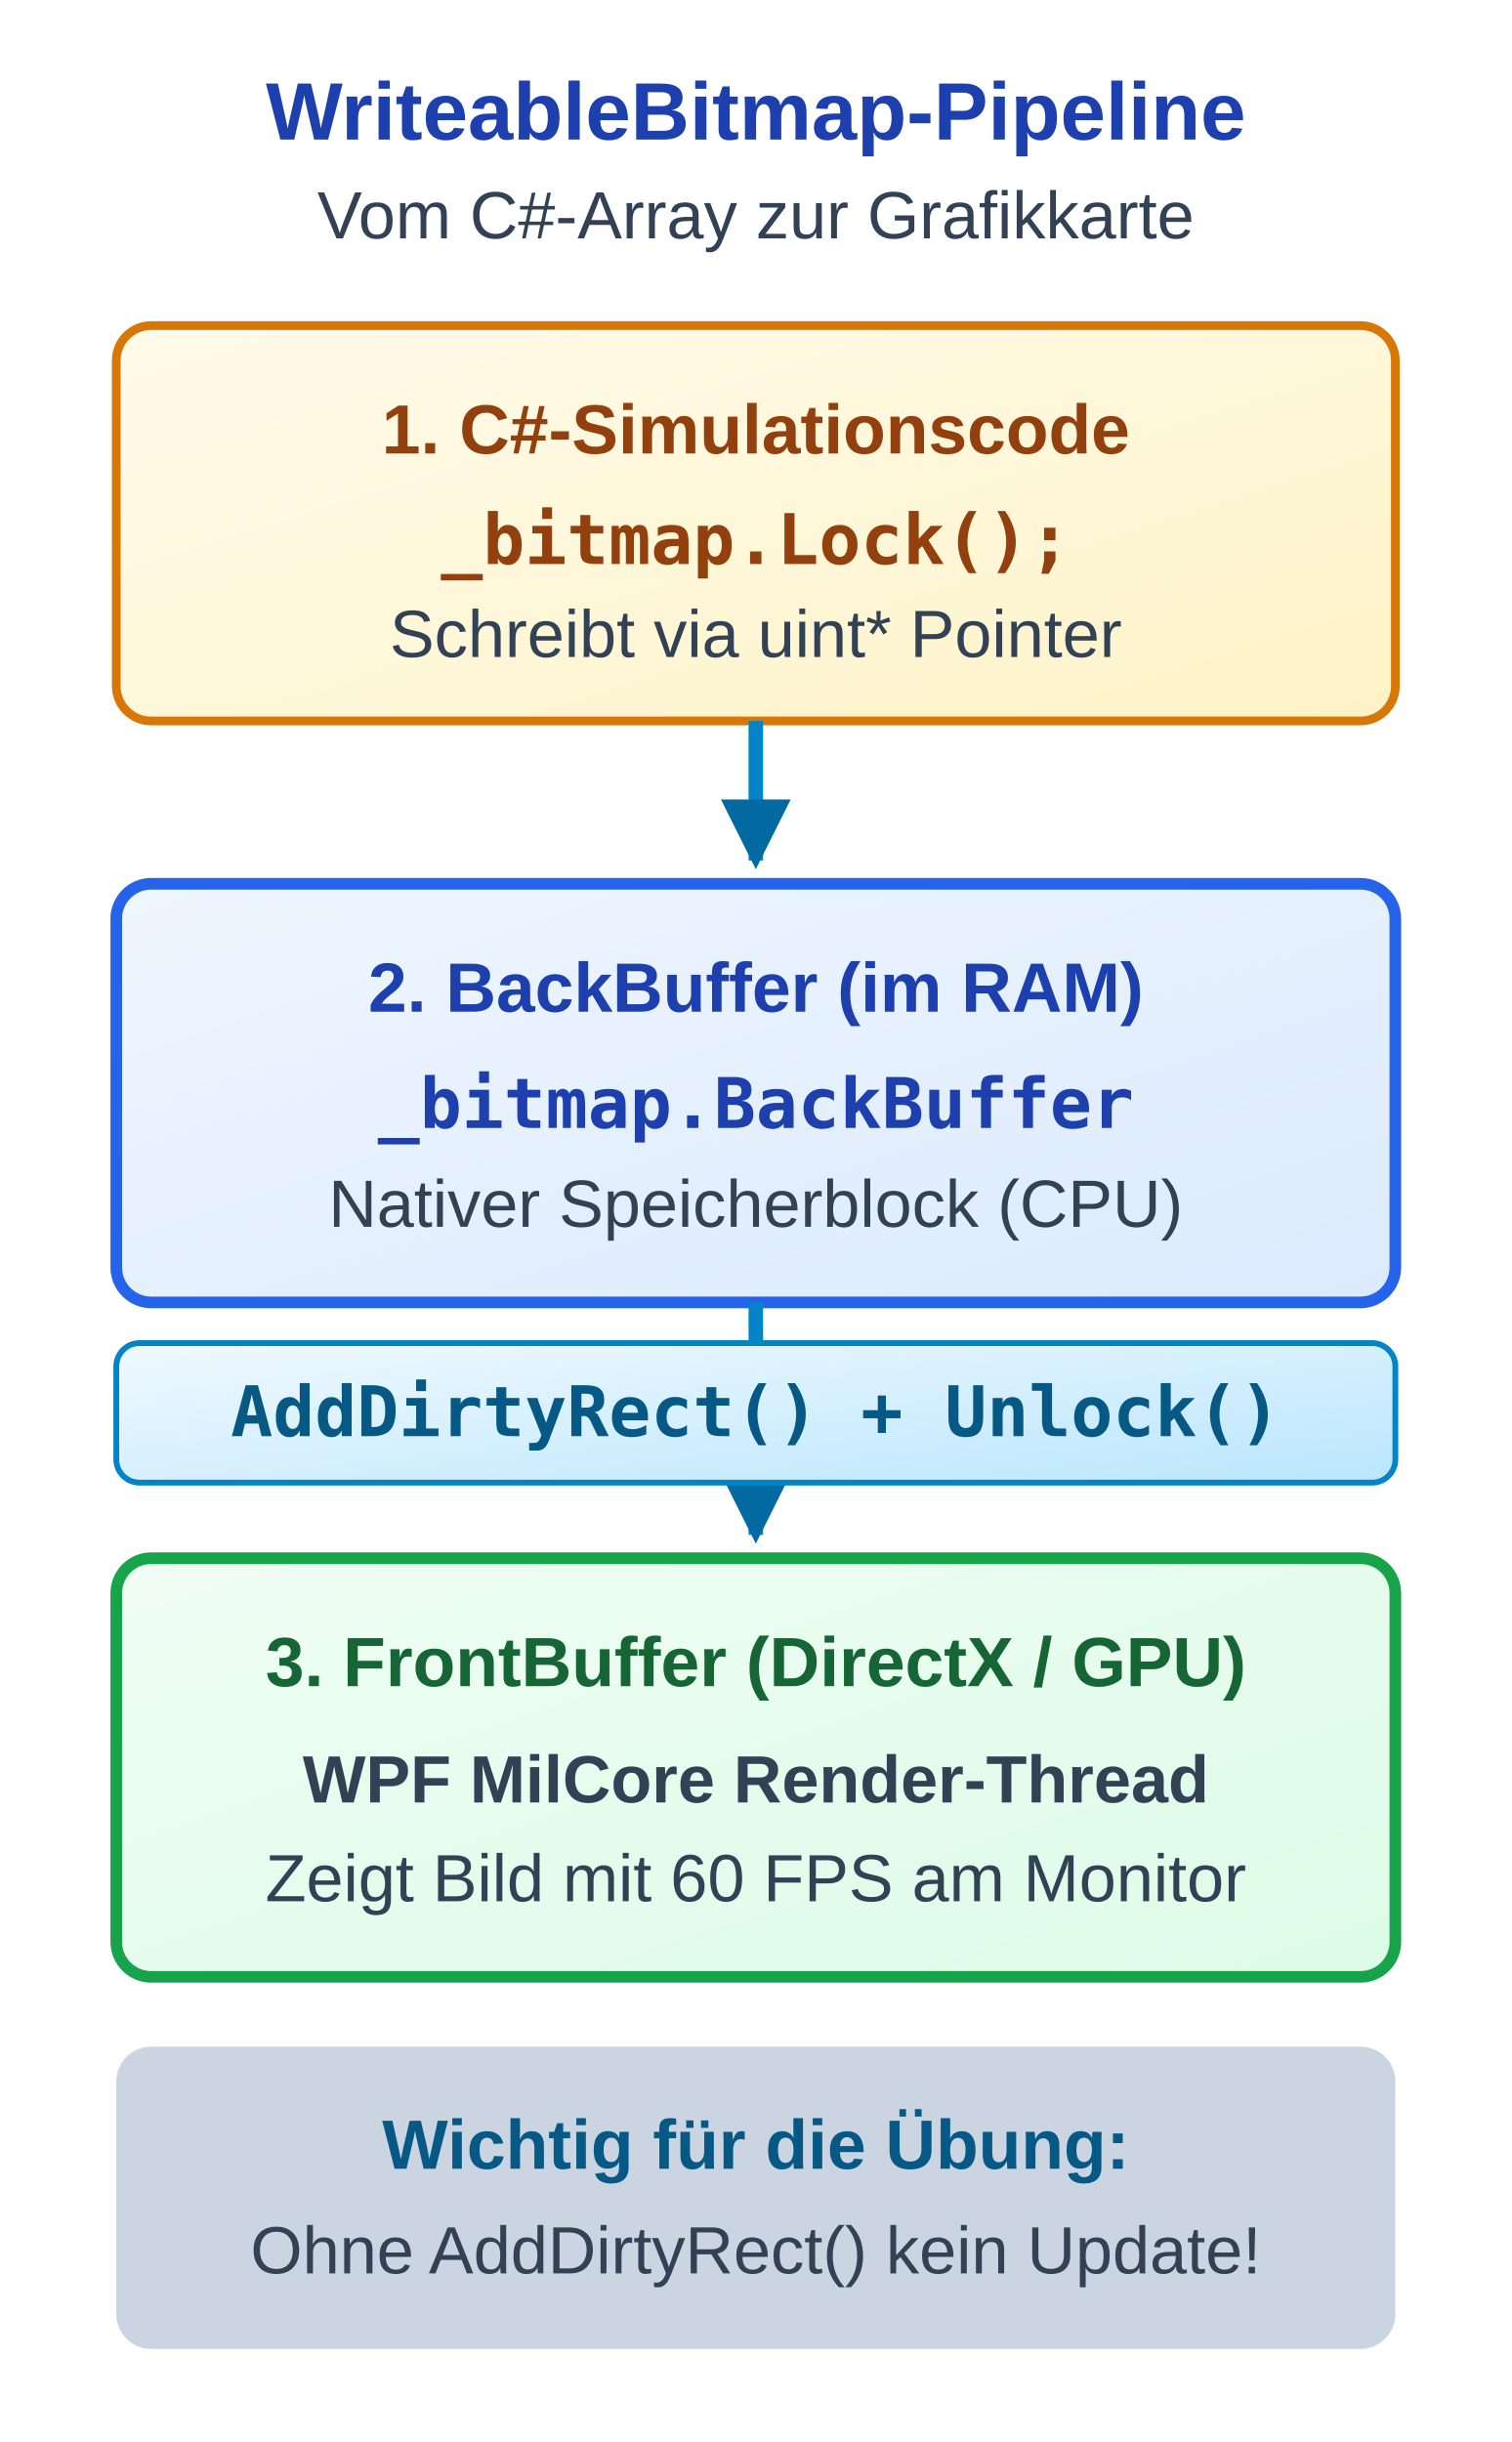
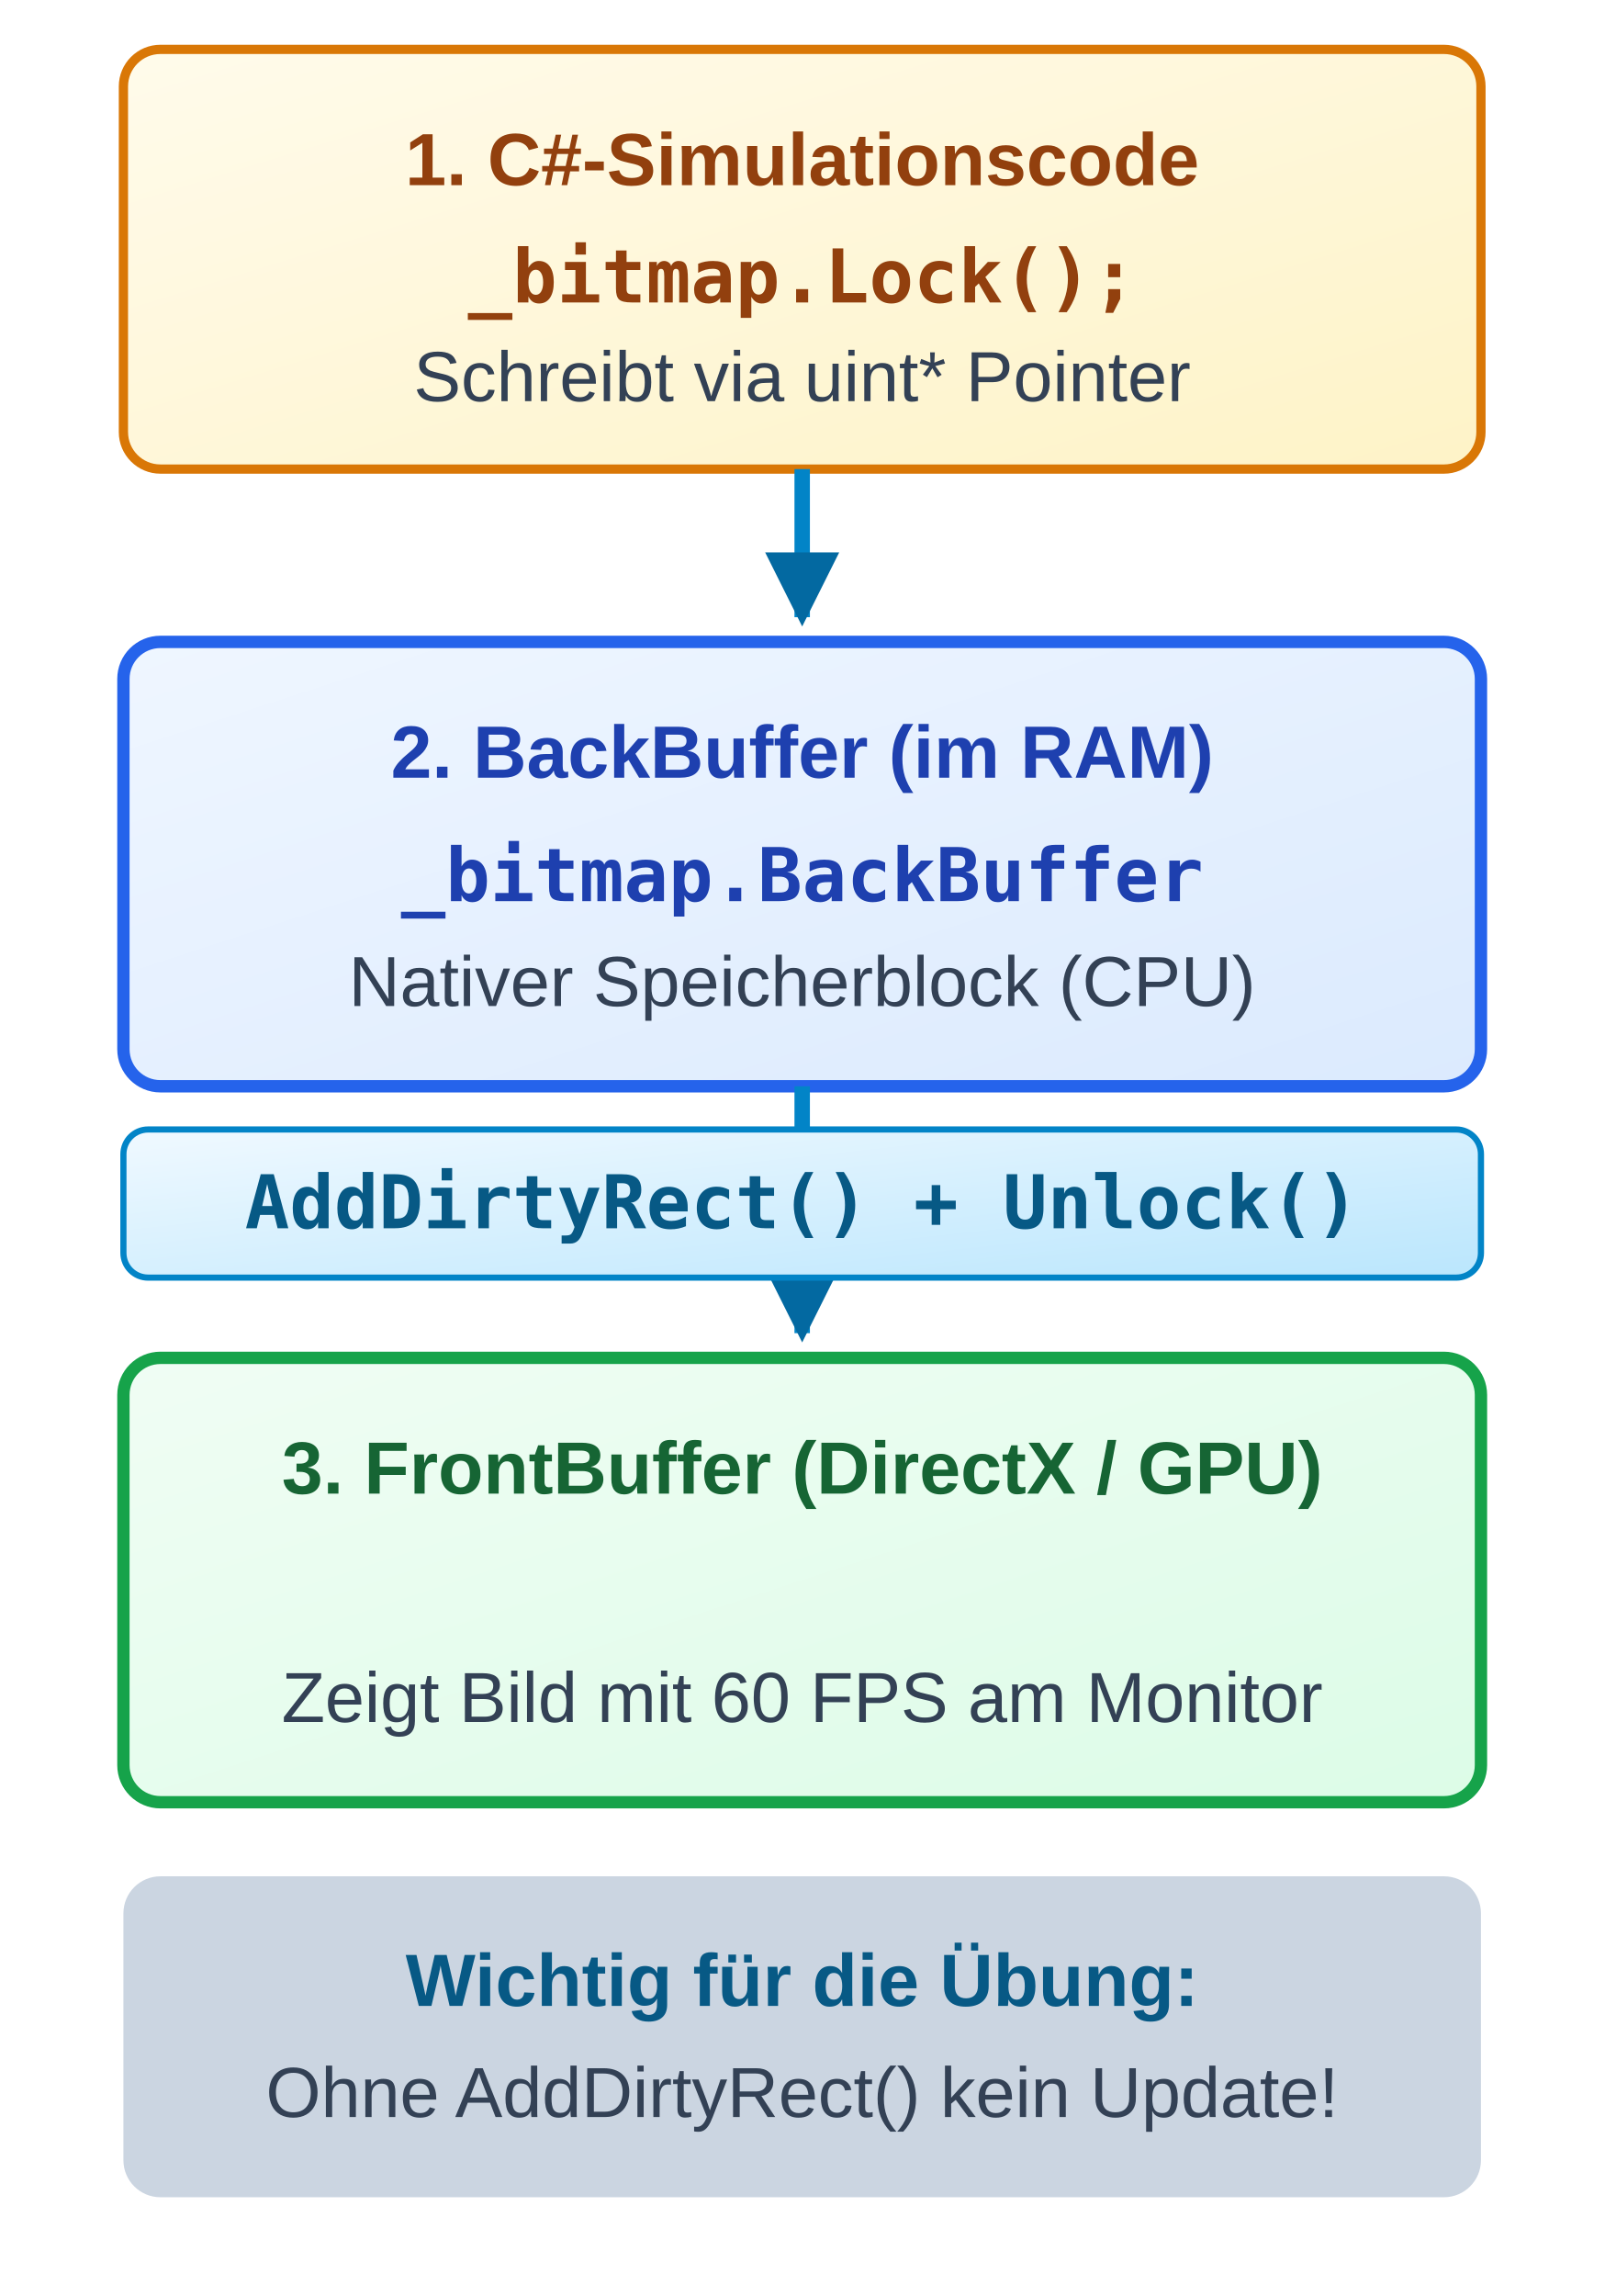
- <svg xmlns="http://www.w3.org/2000/svg" viewBox="0 0 260 420" width="260" height="420">
+ <svg xmlns="http://www.w3.org/2000/svg" viewBox="0 48 260 372" width="260" height="372">
  <defs>
    <linearGradient id="grad-sem-primary" x1="0%" y1="0%" x2="100%" y2="100%">
      <stop offset="0%" stop-color="#eff6ff" />
      <stop offset="100%" stop-color="#dbeafe" />
    </linearGradient>
    <linearGradient id="grad-sem-info" x1="0%" y1="0%" x2="100%" y2="100%">
      <stop offset="0%" stop-color="#f0f9ff" />
      <stop offset="100%" stop-color="#bae6fd" />
    </linearGradient>
    <linearGradient id="grad-sem-success" x1="0%" y1="0%" x2="100%" y2="100%">
      <stop offset="0%" stop-color="#f0fdf4" />
      <stop offset="100%" stop-color="#dcfce7" />
    </linearGradient>
    <linearGradient id="grad-sem-warning" x1="0%" y1="0%" x2="100%" y2="100%">
      <stop offset="0%" stop-color="#fffbeb" />
      <stop offset="100%" stop-color="#fef3c7" />
    </linearGradient>
    <linearGradient id="grad-sem-card" x1="0%" y1="0%" x2="100%" y2="100%">
      <stop offset="0%" stop-color="#ffffff" />
      <stop offset="100%" stop-color="#f1f5f9" />
    </linearGradient>
    <linearGradient id="grad-sem-muted" x1="0%" y1="0%" x2="100%" y2="100%">
      <stop offset="0%" stop-color="#f8fafc" />
      <stop offset="100%" stop-color="#e2e8f0" />
    </linearGradient>
    <style>
      
/* @svg-palette:start */
      .sem-primary { fill: url(#grad-sem-primary); stroke: #2563eb; }
      .sem-primary-bg { fill: url(#grad-sem-primary); stroke: none; }
      .sem-primary-stroke { stroke: #2563eb; }
      .sem-primary-fill { fill: #2563eb; }
      .sem-primary-text { fill: #1e40af; }
      .sem-info { fill: url(#grad-sem-info); stroke: #0284c7; }
      .sem-info-bg { fill: url(#grad-sem-info); stroke: none; }
      .sem-info-stroke { stroke: #0284c7; }
      .sem-info-fill { fill: #0369a1; }
      .sem-info-text { fill: #075985; }
      .sem-success { fill: url(#grad-sem-success); stroke: #16a34a; }
      .sem-success-bg { fill: url(#grad-sem-success); stroke: none; }
      .sem-success-stroke { stroke: #16a34a; }
      .sem-success-fill { fill: #15803d; }
      .sem-success-text { fill: #166534; }
      .sem-warning { fill: url(#grad-sem-warning); stroke: #d97706; }
      .sem-warning-bg { fill: url(#grad-sem-warning); stroke: none; }
      .sem-warning-stroke { stroke: #d97706; }
      .sem-warning-fill { fill: #b45309; }
      .sem-warning-text { fill: #92400e; }
      .sem-card { fill: url(#grad-sem-card); stroke: #cbd5e1; }
      .sem-card-bg { fill: url(#grad-sem-card); stroke: none; }
      .sem-card-stroke { stroke: #cbd5e1; }
      .sem-card-fill { fill: #cbd5e1; }
      .sem-card-text { fill: #1e293b; }
      .sem-muted { fill: url(#grad-sem-muted); stroke: #94a3b8; }
      .sem-muted-bg { fill: url(#grad-sem-muted); stroke: none; }
      .sem-muted-stroke { stroke: #94a3b8; }
      .sem-muted-fill { fill: #475569; }
      .sem-muted-text { fill: #334155; }
      /* @svg-palette:end */
.hdr { font-family: 'Segoe UI', Arial, sans-serif; font-size: 14px; font-weight: bold;  text-anchor: middle; }
      .sub { font-family: 'Segoe UI', Arial, sans-serif; font-size: 11.5px;  text-anchor: middle; }
      .lbl { font-family: 'Segoe UI', Arial, sans-serif; font-size: 12px; font-weight: bold; text-anchor: middle; }
      .code { font-family: 'Consolas', monospace; font-size: 12px; font-weight: bold; text-anchor: middle; }
    </style>
    <marker id="ad" viewBox="0 0 10 10" refX="7" refY="5" markerWidth="6" markerHeight="6" orient="auto">
      <path class="sem-info-fill" d="M 0 1 L 8 5 L 0 9 z" />
    </marker>
  </defs>
-   <text x="130" y="24" class="hdr sem-primary-text">WriteableBitmap-Pipeline</text>
-   <text x="130" y="41" class="sub sem-muted-text">Vom C#-Array zur Grafikkarte</text>
  <g transform="translate(20, 56)">
    <rect class="sem-warning" width="220" height="68" rx="6" stroke-width="1.5" />
    <text x="110" y="22" class="lbl sem-warning-text">1. C#-Simulationscode</text>
    <text x="110" y="41" class="code sem-warning-text">_bitmap.Lock();</text>
    <text x="110" y="57" class="sub sem-muted-text sem-warning-text">Schreibt via uint* Pointer</text>
  </g>
  <line class="sem-info-stroke" x1="130" y1="124" x2="130" y2="148" stroke-width="2.5" marker-end="url(#ad)" />
  <g transform="translate(20, 152)">
    <rect class="sem-primary" width="220" height="72" rx="6" stroke-width="2" />
    <text x="110" y="22" class="lbl sem-primary-text">2. BackBuffer (im RAM)</text>
    <text x="110" y="42" class="code sem-primary-text">_bitmap.BackBuffer</text>
    <text x="110" y="59" class="sub sem-muted-text sem-primary-text">Nativer Speicherblock (CPU)</text>
  </g>
  <line class="sem-info-stroke" x1="130" y1="224" x2="130" y2="264" stroke-width="2.5" marker-end="url(#ad)" />
  <rect class="sem-info" x="20" y="231" width="220" height="24" rx="4" />
  <text x="130" y="247" class="code sem-info-text" style="font-size: 12px;">AddDirtyRect() + Unlock()</text>
  <g transform="translate(20, 268)">
    <rect class="sem-success" width="220" height="72" rx="6" stroke-width="2" />
    <text x="110" y="22" class="lbl sem-success-text">3. FrontBuffer (DirectX / GPU)</text>
-     <text x="110" y="42" class="sub sem-muted-text sem-success-text" style="font-weight: bold;">WPF MilCore Render-Thread</text>
    <text x="110" y="59" class="sub sem-muted-text sem-success-text">Zeigt Bild mit 60 FPS am Monitor</text>
  </g>
  <rect class="sem-card-fill" x="20" y="352" width="220" height="52" rx="6" />
  <text x="130" y="373" class="lbl sem-info-text" style="font-size: 12px;">Wichtig für die Übung:</text>
  <text x="130" y="391" class="sub sem-muted-text sem-card-text">Ohne AddDirtyRect() kein Update!</text>
</svg>
